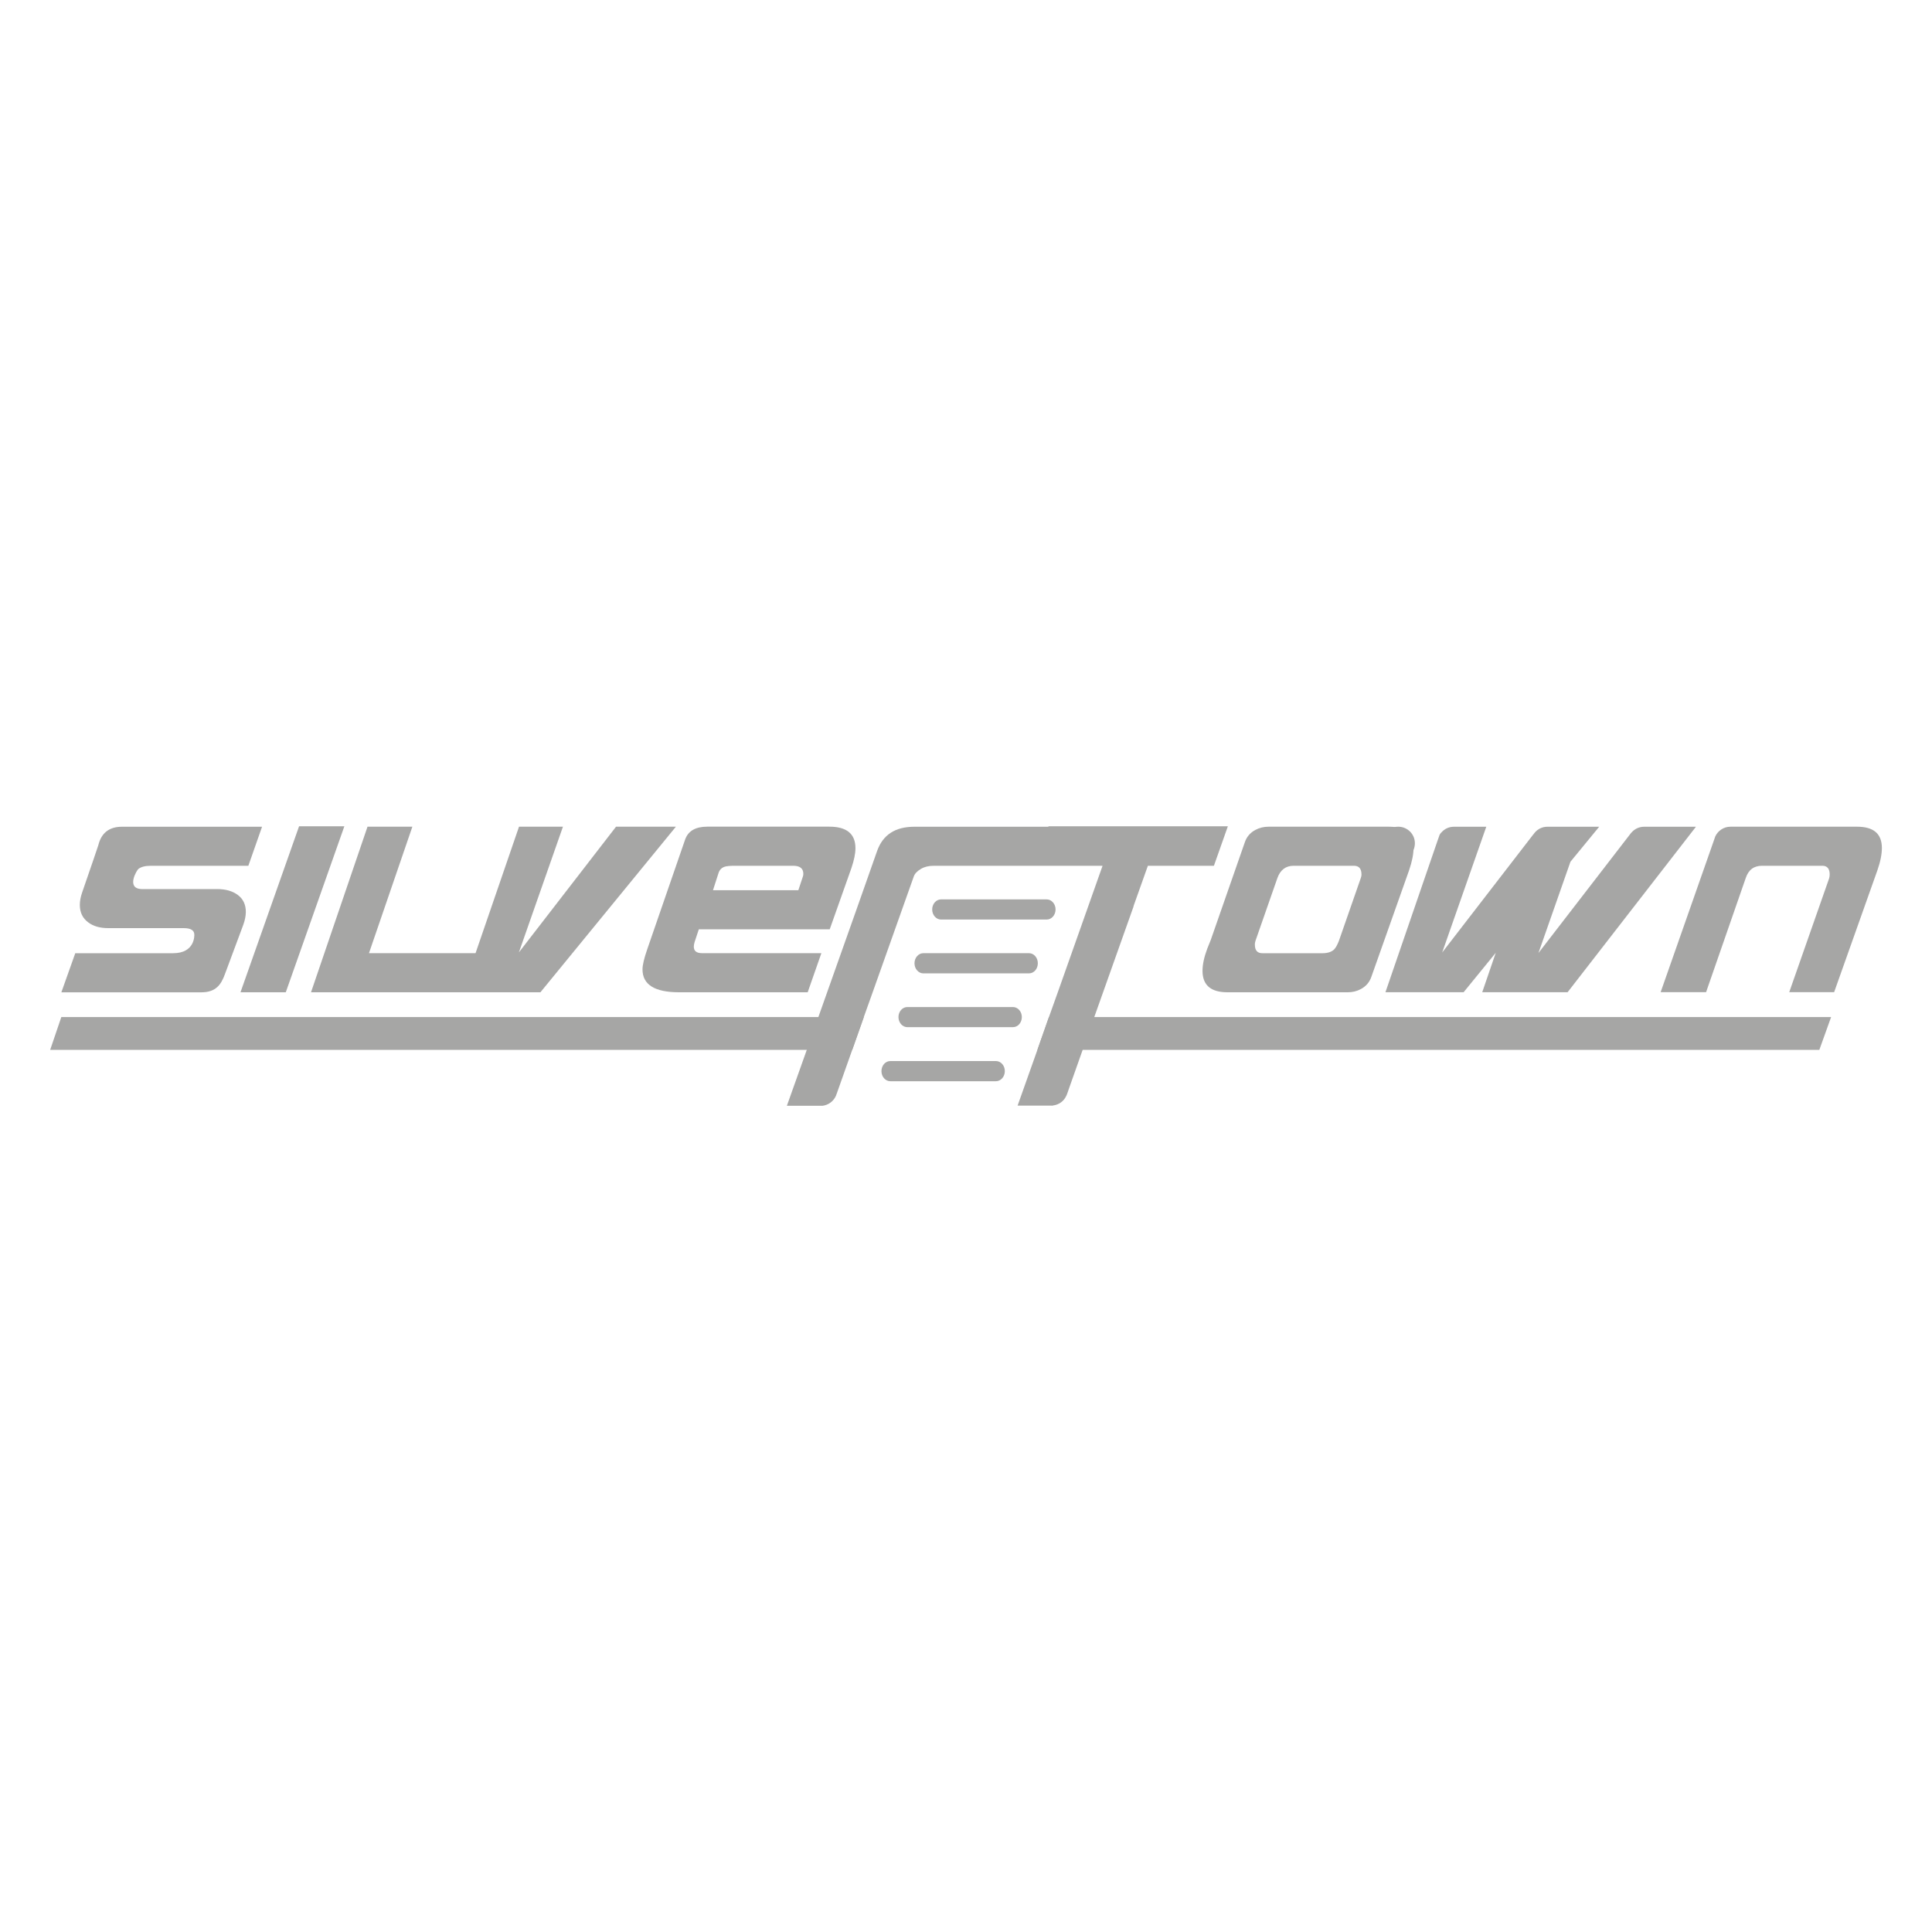
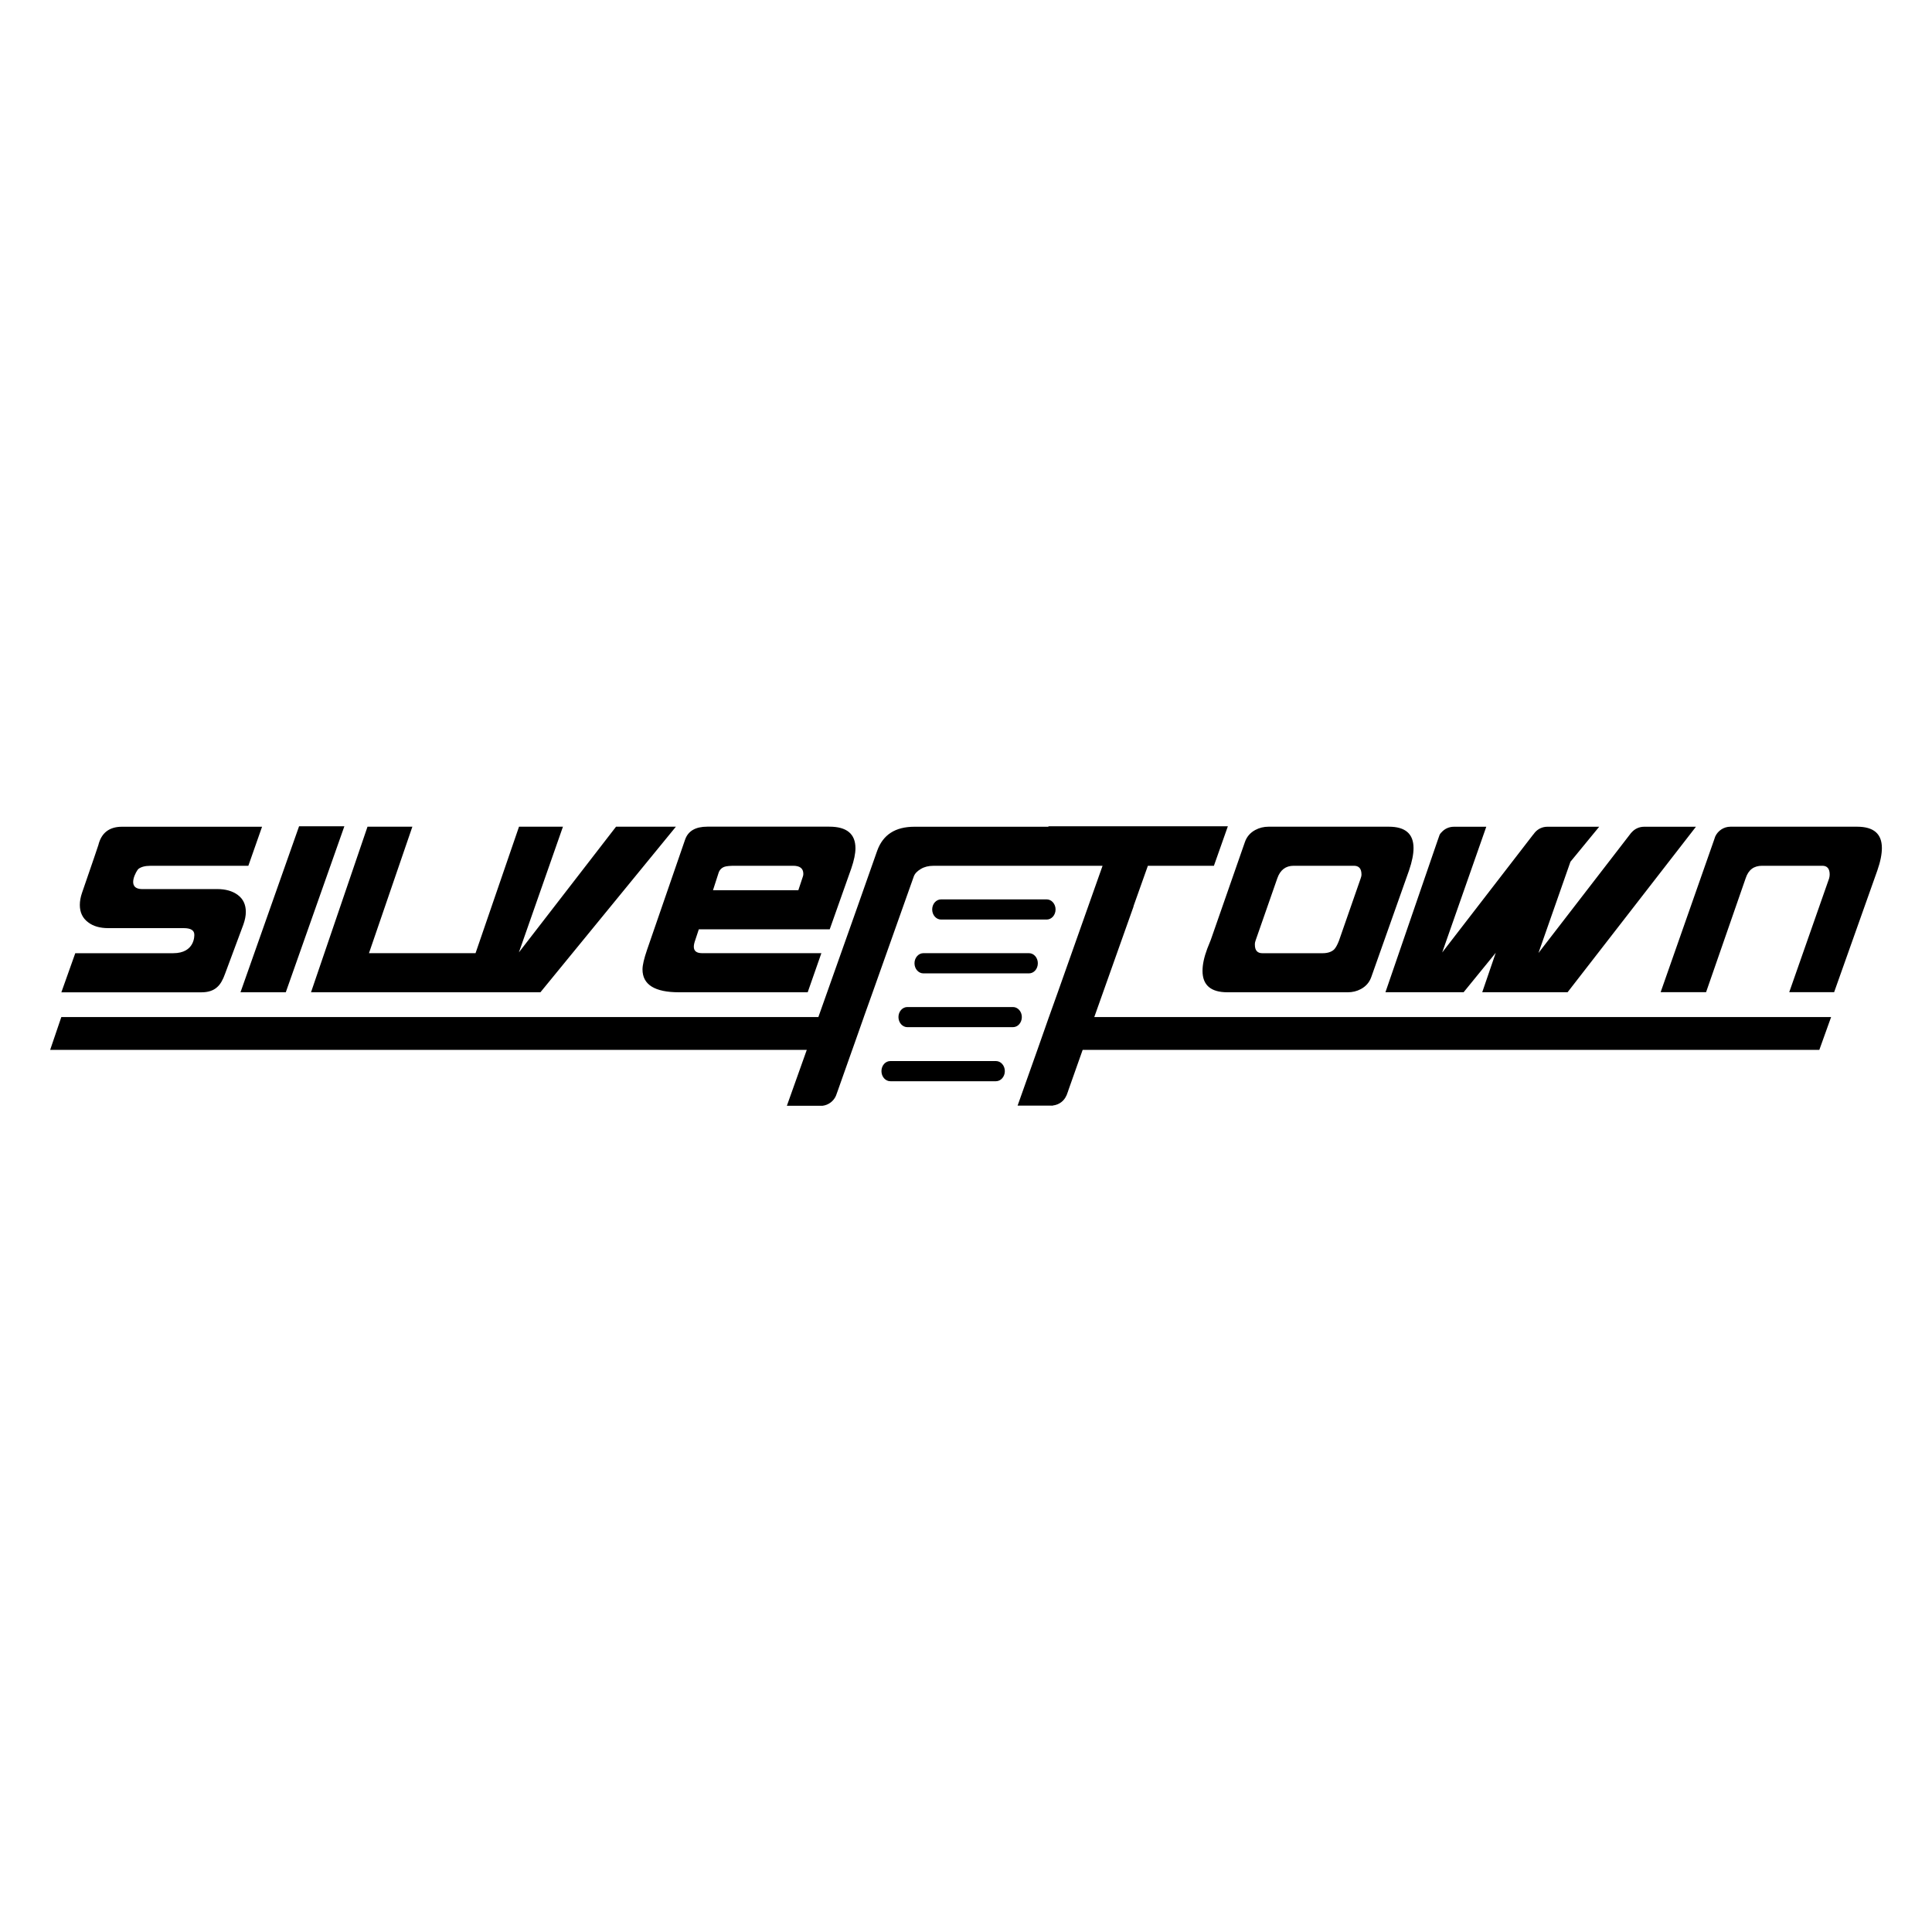
- <svg xmlns="http://www.w3.org/2000/svg" version="1.1" id="Layer_1" x="0px" y="0px" width="50px" height="50px" viewBox="0 0 50 50" enable-background="new 0 0 50 50" xml:space="preserve">
-   <rect x="0" fill="none" width="50" height="50" />
-   <g>
-     <path fill="#A6A6A5" d="M25.775,27.46h-2.733c-0.128,0-0.23,0.115-0.23,0.261c0,0.145,0.103,0.261,0.23,0.261h2.733   c0.125,0,0.23-0.116,0.23-0.261C26.006,27.575,25.9,27.46,25.775,27.46z" />
-     <path fill="#A6A6A5" d="M43.891,21.396l-3.322,4.283h-2.209l0.35-1.021l-0.832,1.021h-2.023l1.346-3.915l0.057-0.162   c0.002-0.003,0.002-0.003,0.002-0.003c0.012-0.019,0.021-0.034,0.035-0.049l0.006-0.004c0.08-0.094,0.195-0.15,0.328-0.15h0.836   l-1.141,3.254l2.352-3.048c0.004-0.003,0.004-0.003,0.004-0.003l0.041-0.053c0.08-0.094,0.195-0.15,0.326-0.15h1.34l-0.744,0.906   l-0.828,2.362l2.402-3.114l0.006-0.004c0.08-0.094,0.197-0.15,0.328-0.15H43.891z" />
-     <path fill="#A6A6A5" d="M26.445,26.321c0-0.143-0.104-0.259-0.23-0.259h-2.732c-0.128,0-0.231,0.116-0.231,0.259   c0,0.146,0.104,0.262,0.231,0.262h2.732C26.342,26.583,26.445,26.467,26.445,26.321z" />
-     <polygon fill="#A6A6A5" points="13.986,25.68 17.492,21.395 15.943,21.395 13.429,24.648 14.569,21.395 13.432,21.395    12.307,24.668 9.549,24.668 10.672,21.395 9.511,21.395 8.049,25.68  " />
-     <path fill="#A6A6A5" d="M31.244,24.551c-0.082,0.219-0.123,0.41-0.123,0.575c0,0.369,0.215,0.554,0.645,0.554h3.113   c0.121,0,0.234-0.026,0.338-0.082c0.133-0.07,0.225-0.177,0.273-0.316l0.975-2.753c0.08-0.232,0.117-0.426,0.117-0.58   c0-0.369-0.211-0.554-0.639-0.554H32.83c-0.121,0-0.236,0.027-0.344,0.085c-0.133,0.072-0.223,0.178-0.27,0.318l-0.881,2.526   L31.244,24.551z M32.496,24.336l0.561-1.607c0.076-0.216,0.217-0.323,0.424-0.323h1.559c0.129,0,0.195,0.074,0.195,0.226   c0,0.036-0.01,0.071-0.023,0.107l-0.562,1.613c-0.041,0.104-0.082,0.178-0.125,0.222c-0.068,0.062-0.166,0.095-0.295,0.095h-1.561   c-0.127,0-0.193-0.072-0.193-0.22C32.475,24.409,32.482,24.371,32.496,24.336z" />
-     <path fill="#A6A6A5" d="M16.628,25.088c0,0.395,0.316,0.592,0.946,0.592h3.329l0.354-1.012h-3.086   c-0.144,0-0.215-0.056-0.215-0.167c0-0.048,0.013-0.105,0.038-0.174l0.091-0.276h3.388l0.559-1.578   c0.071-0.208,0.107-0.381,0.107-0.521c0-0.372-0.226-0.558-0.677-0.558h-3.156c-0.305,0-0.496,0.11-0.575,0.333l-0.984,2.85   C16.668,24.807,16.628,24.977,16.628,25.088z M18.596,22.592c0.025-0.078,0.076-0.131,0.151-0.159   c0.054-0.019,0.146-0.027,0.274-0.027h1.505c0.175,0,0.264,0.068,0.264,0.209c0,0.024-0.003,0.047-0.011,0.068l-0.118,0.356h-2.209   L18.596,22.592z" />
-     <polygon fill="#A6A6A5" points="7.74,21.384 6.224,25.68 7.396,25.68 8.912,21.384  " />
-     <path fill="#A6A6A5" d="M6.362,23.6c0-0.189-0.07-0.337-0.207-0.438c-0.138-0.103-0.317-0.153-0.535-0.153H3.668   c-0.417-0.011-0.125-0.494-0.085-0.522c0.071-0.053,0.173-0.08,0.306-0.08h2.538l0.355-1.011H3.158   c-0.33,0-0.535,0.158-0.613,0.476c-0.008,0.029-0.147,0.438-0.42,1.228c-0.04,0.114-0.059,0.221-0.059,0.32   c0,0.193,0.072,0.343,0.215,0.449c0.132,0.102,0.307,0.151,0.522,0.151h1.952c0.183,0,0.274,0.057,0.274,0.17   c0,0.015,0.02,0.479-0.548,0.479H1.948l-0.36,1.012h3.624c0.175,0,0.312-0.045,0.409-0.135c0.079-0.068,0.147-0.184,0.204-0.346   c0.208-0.556,0.366-0.979,0.473-1.271C6.34,23.811,6.362,23.7,6.362,23.6z" />
-     <path fill="#A6A6A5" d="M48.703,21.947c0,0.155-0.037,0.351-0.117,0.579l-1.119,3.152h-1.162l1.031-2.941   c0.01-0.034,0.016-0.071,0.016-0.105c0-0.15-0.064-0.226-0.189-0.226h-1.559c-0.215,0-0.354,0.104-0.426,0.322l-1.025,2.95h-1.176   l1.383-3.941l0.029-0.086c0.068-0.15,0.219-0.256,0.396-0.256h3.279C48.492,21.396,48.703,21.58,48.703,21.947z" />
-     <path fill="#A6A6A5" d="M31.777,21.384l-0.361,1.022h-1.709l-0.373,1.049h0.004l-1.018,2.866l-0.301,0.85l-0.375,1.06v0.004   l-0.043,0.116l-0.004,0.004c-0.059,0.139-0.188,0.236-0.346,0.255c-0.012,0.004-0.021,0.008-0.029,0.004h-0.887l0.512-1.442   l0.299-0.85l0.23-0.643l1.158-3.272h-4.379c-0.124,0-0.232,0.026-0.326,0.083c-0.094,0.056-0.155,0.12-0.181,0.195l-1.063,2.994   l-0.23,0.643l-0.3,0.85l-0.379,1.071l-0.042,0.116c-0.061,0.139-0.192,0.24-0.35,0.259h-0.92l0.515-1.446l0.3-0.85l1.007-2.841   l0.515-1.462c0.15-0.417,0.469-0.623,0.965-0.623h3.465l0.004-0.012H31.777z" />
-     <path fill="#A6A6A5" d="M27.088,23.798c0.127,0,0.23-0.117,0.23-0.261s-0.104-0.261-0.23-0.261h-2.733   c-0.128,0-0.23,0.117-0.23,0.261s0.103,0.261,0.23,0.261H27.088z" />
-     <path fill="#A6A6A5" d="M23.667,24.929c0,0.146,0.104,0.262,0.23,0.262h2.732c0.129,0,0.23-0.116,0.23-0.262   c0-0.144-0.102-0.261-0.23-0.261h-2.732C23.771,24.668,23.667,24.785,23.667,24.929z" />
-     <path fill="#A6A6A5" d="M36.617,21.823c0,0.241-0.191,0.433-0.43,0.433c-0.24,0-0.432-0.191-0.432-0.433   c0-0.022,0-0.041,0.004-0.06c0-0.011,0.004-0.019,0.004-0.026l0.029-0.086c0.008-0.019,0.016-0.034,0.023-0.05   c0.004-0.003,0.004-0.003,0.004-0.003c0.012-0.019,0.021-0.034,0.033-0.049l0.008-0.004c0.08-0.094,0.195-0.15,0.326-0.15   C36.426,21.396,36.617,21.587,36.617,21.823z" />
-     <polygon fill="#A6A6A5" points="22.356,26.321 22.056,27.171 1.298,27.171 1.587,26.321  " />
-     <polygon fill="#A6A6A5" points="47.389,26.321 47.084,27.171 26.848,27.171 27.146,26.321  " />
-   </g>
+ <svg xmlns="http://www.w3.org/2000/svg" version="1.1" id="Layer_1" x="0px" y="0px" viewBox="0 0 50 50" style="enable-background:new 0 0 50 50;" xml:space="preserve">
+   <style type="text/css">
+ 	.st0{fill:none;}
+ </style>
+   <rect class="st0" width="50" height="50" />
+   <path d="M25.775,27.46h-2.733c-0.128,0-0.23,0.115-0.23,0.261c0,0.145,0.103,0.261,0.23,0.261h2.733c0.125,0,0.23-0.116,0.23-0.261  C26.006,27.575,25.9,27.46,25.775,27.46z M43.891,21.396l-3.322,4.283H38.36l0.35-1.021l-0.832,1.021h-2.023l1.346-3.915  l0.057-0.162c0.002-0.003,0.002-0.003,0.002-0.003c0.012-0.019,0.021-0.034,0.035-0.049l0.006-0.004  c0.08-0.094,0.195-0.15,0.328-0.15h0.836l-1.141,3.254l2.352-3.048c0.004-0.003,0.004-0.003,0.004-0.003l0.041-0.053  c0.08-0.094,0.195-0.15,0.326-0.15h1.34l-0.744,0.906l-0.828,2.362l2.402-3.114l0.006-0.004c0.08-0.094,0.197-0.15,0.328-0.15  H43.891z M26.445,26.321c0-0.143-0.104-0.259-0.23-0.259h-2.732c-0.128,0-0.231,0.116-0.231,0.259c0,0.146,0.104,0.262,0.231,0.262  h2.732C26.342,26.583,26.445,26.467,26.445,26.321z M13.986,25.68l3.506-4.285h-1.549l-2.514,3.253l1.14-3.253h-1.137l-1.125,3.273  H9.549l1.123-3.273H9.511L8.049,25.68H13.986z M31.244,24.551c-0.082,0.219-0.123,0.41-0.123,0.575c0,0.369,0.215,0.554,0.645,0.554  h3.113c0.121,0,0.234-0.026,0.338-0.082c0.133-0.07,0.225-0.177,0.273-0.316l0.975-2.753c0.08-0.232,0.117-0.426,0.117-0.58  c0-0.369-0.211-0.554-0.639-0.554H32.83c-0.121,0-0.236,0.027-0.344,0.085c-0.133,0.072-0.223,0.178-0.27,0.318l-0.881,2.526  L31.244,24.551z M32.496,24.336l0.561-1.607c0.076-0.216,0.217-0.323,0.424-0.323h1.559c0.129,0,0.195,0.074,0.195,0.226  c0,0.036-0.01,0.071-0.023,0.107l-0.562,1.613c-0.041,0.104-0.082,0.178-0.125,0.222c-0.068,0.062-0.166,0.095-0.295,0.095h-1.561  c-0.127,0-0.193-0.072-0.193-0.22C32.475,24.409,32.482,24.371,32.496,24.336z M16.628,25.088c0,0.395,0.316,0.592,0.946,0.592  h3.329l0.354-1.012h-3.086c-0.144,0-0.215-0.056-0.215-0.167c0-0.048,0.013-0.105,0.038-0.174l0.091-0.276h3.388l0.559-1.578  c0.071-0.208,0.107-0.381,0.107-0.521c0-0.372-0.226-0.558-0.677-0.558h-3.156c-0.305,0-0.496,0.11-0.575,0.333l-0.984,2.85  C16.668,24.807,16.628,24.977,16.628,25.088z M18.596,22.592c0.025-0.078,0.076-0.131,0.151-0.159  c0.054-0.019,0.146-0.027,0.274-0.027h1.505c0.175,0,0.264,0.068,0.264,0.209c0,0.024-0.003,0.047-0.011,0.068l-0.118,0.356h-2.209  L18.596,22.592z M7.74,21.384L6.224,25.68h1.172l1.516-4.296H7.74z M6.362,23.6c0-0.189-0.07-0.337-0.207-0.438  c-0.138-0.103-0.317-0.153-0.535-0.153H3.668c-0.417-0.011-0.125-0.494-0.085-0.522c0.071-0.053,0.173-0.08,0.306-0.08h2.538  l0.355-1.011H3.158c-0.33,0-0.535,0.158-0.613,0.476c-0.008,0.029-0.147,0.438-0.42,1.228c-0.04,0.114-0.059,0.221-0.059,0.32  c0,0.193,0.072,0.343,0.215,0.449c0.132,0.102,0.307,0.151,0.522,0.151h1.952c0.183,0,0.274,0.057,0.274,0.17  c0,0.015,0.02,0.479-0.548,0.479H1.948l-0.36,1.012h3.624c0.175,0,0.312-0.045,0.409-0.135C5.7,25.478,5.768,25.362,5.825,25.2  c0.208-0.556,0.366-0.979,0.473-1.271C6.34,23.811,6.362,23.7,6.362,23.6z M48.703,21.947c0,0.155-0.037,0.351-0.117,0.579  l-1.119,3.152h-1.162l1.031-2.941c0.01-0.034,0.016-0.071,0.016-0.105c0-0.15-0.064-0.226-0.189-0.226h-1.559  c-0.215,0-0.354,0.104-0.426,0.322l-1.025,2.95h-1.176l1.383-3.941l0.029-0.086c0.068-0.15,0.219-0.256,0.396-0.256h3.279  C48.492,21.396,48.703,21.58,48.703,21.947z M31.777,21.384l-0.361,1.022h-1.709l-0.373,1.049h0.004l-1.018,2.866l-0.301,0.85  l-0.375,1.06v0.004l-0.043,0.116l-0.004,0.004c-0.059,0.139-0.188,0.236-0.346,0.255c-0.012,0.004-0.021,0.008-0.029,0.004h-0.887  l0.512-1.442l0.299-0.85l0.23-0.643l1.158-3.272h-4.379c-0.124,0-0.232,0.026-0.326,0.083c-0.094,0.056-0.155,0.12-0.181,0.195  l-1.063,2.994l-0.23,0.643l-0.3,0.85l-0.379,1.071l-0.042,0.116c-0.061,0.139-0.192,0.24-0.35,0.259h-0.92l0.515-1.446l0.3-0.85  l1.007-2.841l0.515-1.462c0.15-0.417,0.469-0.623,0.965-0.623h3.465l0.004-0.012C27.135,21.384,31.777,21.384,31.777,21.384z   M27.088,23.798c0.127,0,0.23-0.117,0.23-0.261s-0.104-0.261-0.23-0.261h-2.733c-0.128,0-0.23,0.117-0.23,0.261  s0.103,0.261,0.23,0.261H27.088z M23.667,24.929c0,0.146,0.104,0.262,0.23,0.262h2.732c0.129,0,0.23-0.116,0.23-0.262  c0-0.144-0.102-0.261-0.23-0.261h-2.732C23.771,24.668,23.667,24.785,23.667,24.929z M22.356,26.321l-0.3,0.85H1.298l0.289-0.85  H22.356z M47.389,26.321l-0.305,0.85H26.848l0.298-0.85H47.389z" />
</svg>
